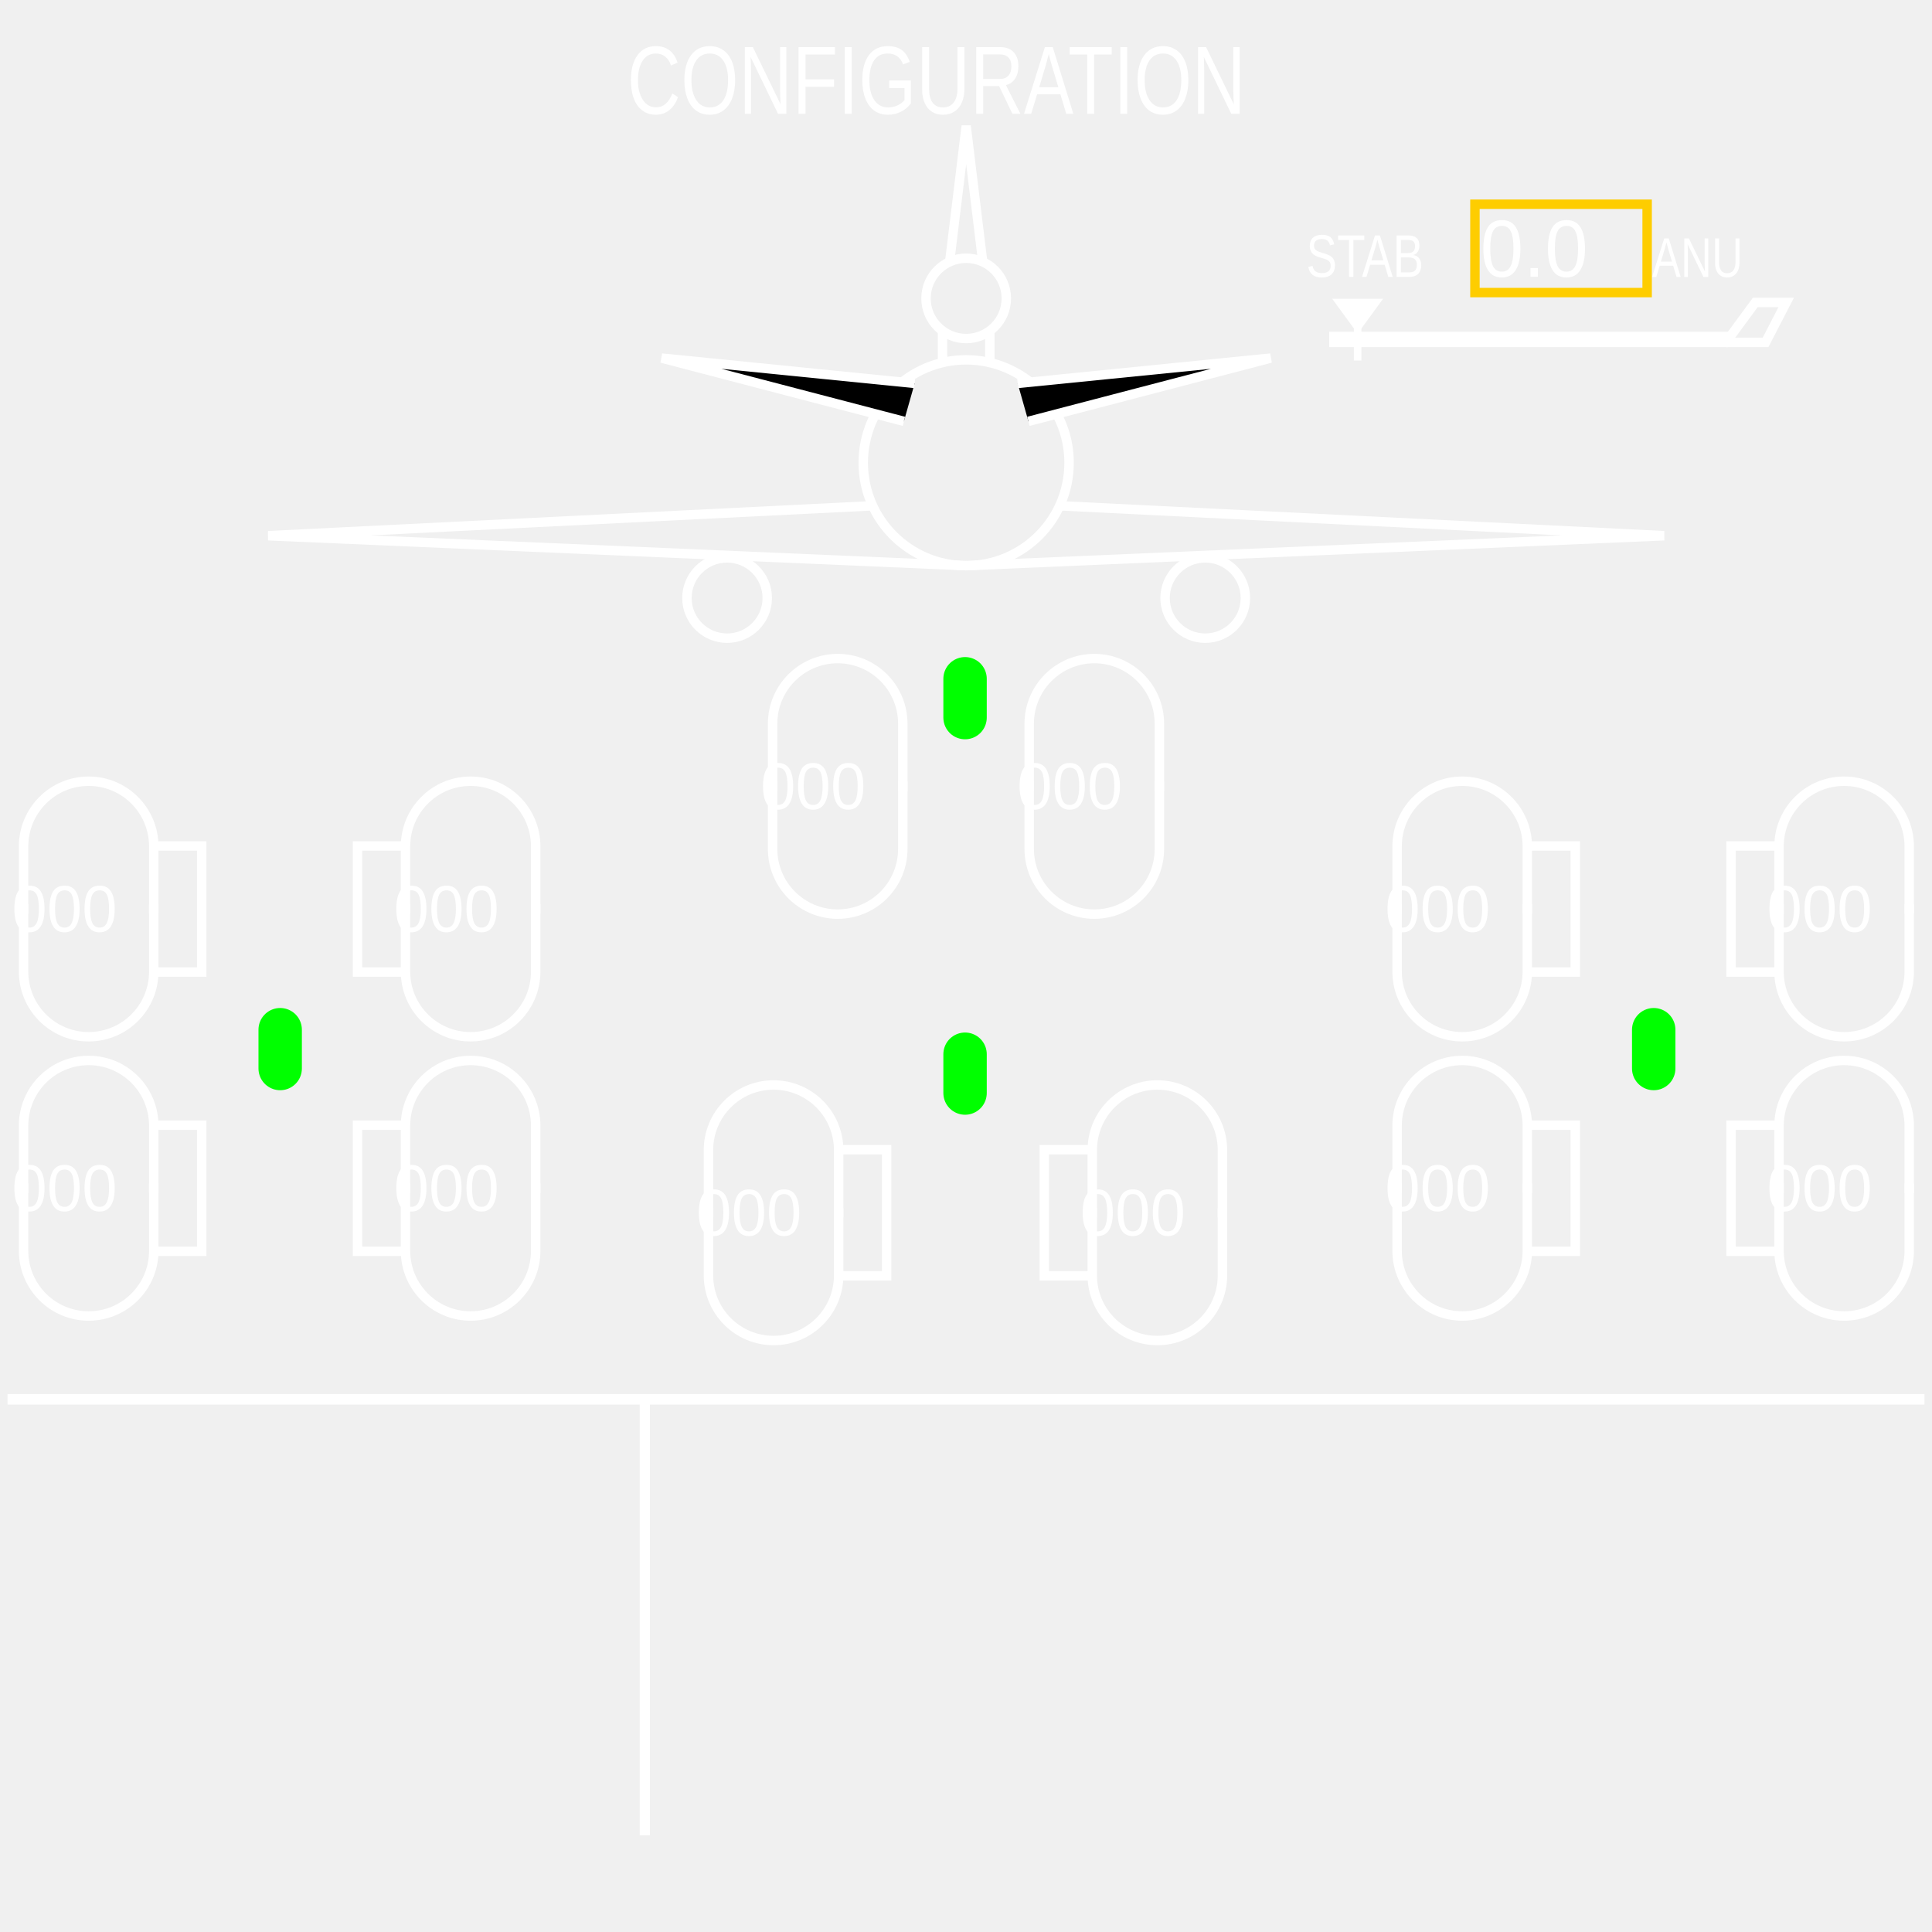
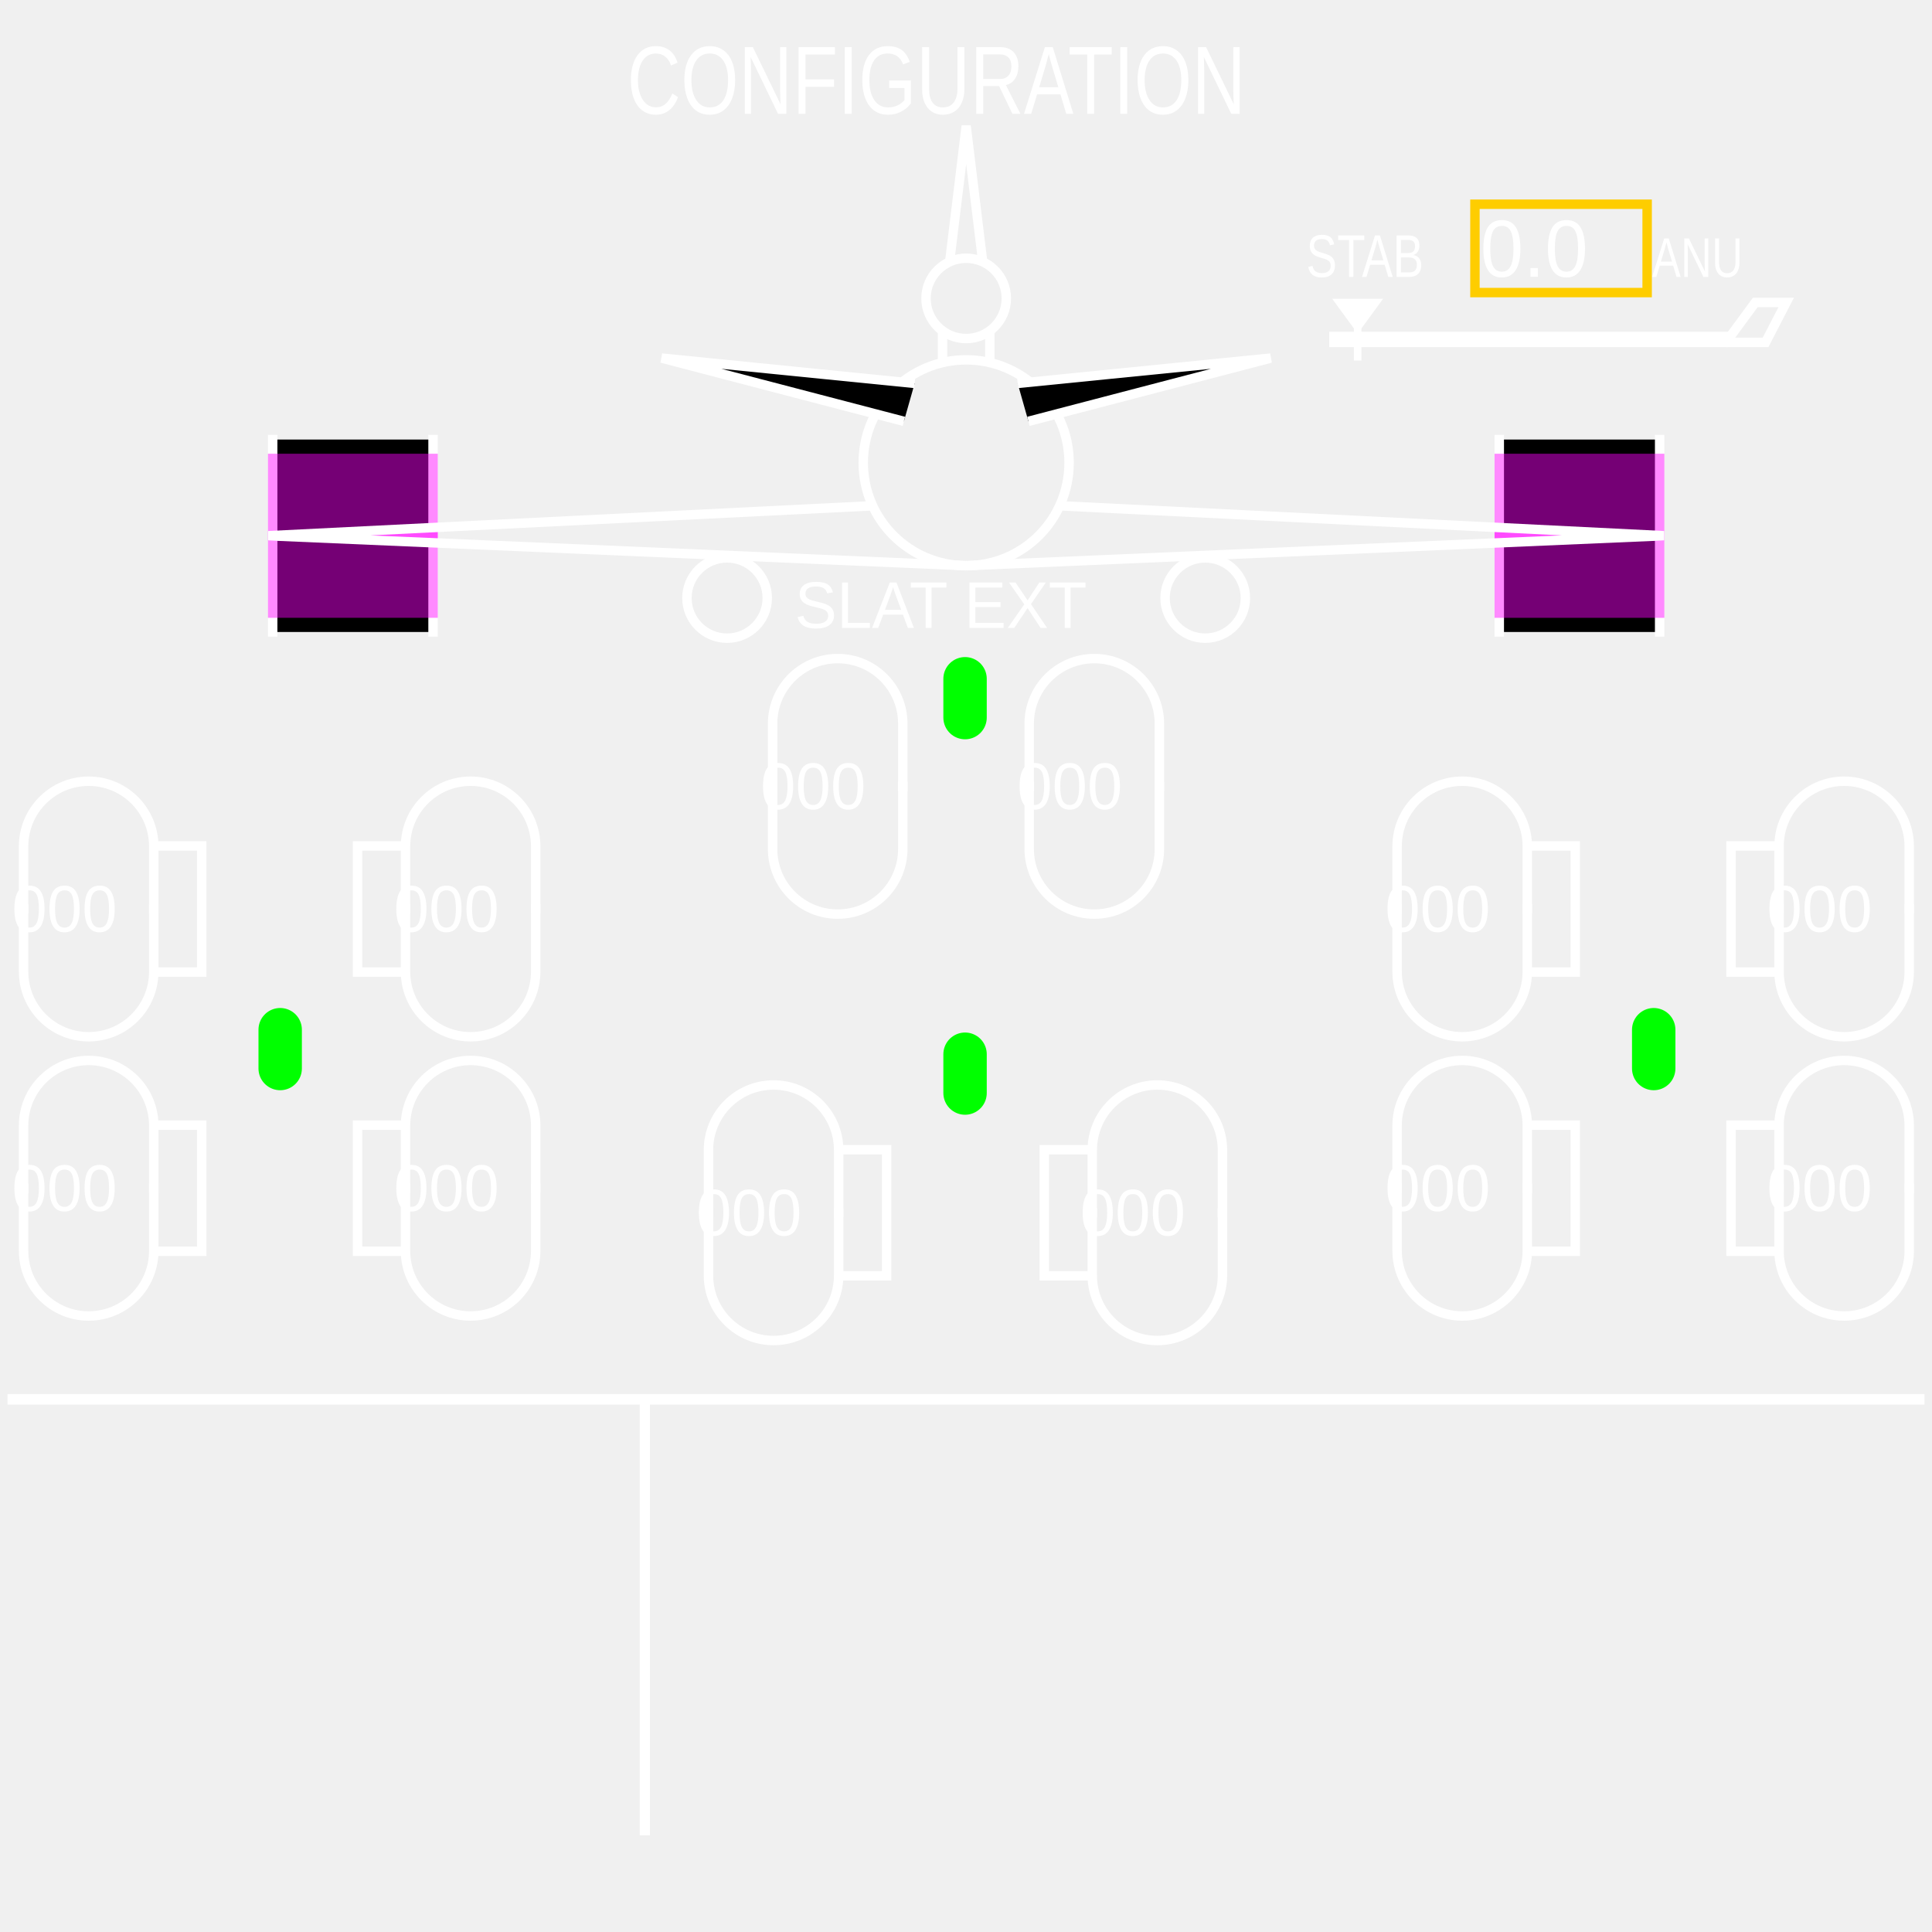
<svg xmlns="http://www.w3.org/2000/svg" width="1024pt" height="1024pt" viewBox="0 0 1024 1024" version="1.1" id="svg2">
  <defs id="defs373" />
+   <path style="fill:#000000;fill-opacity:1;stroke:#ffffff;stroke-width:5;stroke-linecap:square;stroke-linejoin:miter;stroke-miterlimit:4;stroke-dasharray:none;stroke-opacity:1" d="m 879.645,232.968 -2.1e-4,51 -85,5.4e-4 2.3e-4,-51" id="AileronRDown" />
+   <path id="AileronRUp" d="m 879.645,334.968 -2.1e-4,-51 -85,-5.4e-4 2.3e-4,51" style="fill:#000000;fill-opacity:1;stroke:#ffffff;stroke-width:5;stroke-linecap:square;stroke-linejoin:miter;stroke-miterlimit:4;stroke-dasharray:none;stroke-opacity:1" />
+   <path id="AileronRUp_clip" d="m 882.144,286.485 -2.3e-4,-46 -90,0 2.3e-4,46" style="opacity:0.46;fill:#ff00ff;fill-opacity:1;stroke:none;stroke-width:5;stroke-linecap:square;stroke-linejoin:miter;stroke-miterlimit:4;stroke-dasharray:none;stroke-opacity:1" />
+   <path style="opacity:0.46;fill:#ff00ff;fill-opacity:1;stroke:none;stroke-width:5;stroke-linecap:square;stroke-linejoin:miter;stroke-miterlimit:4;stroke-dasharray:none;stroke-opacity:1" d="m 882.145,281.451 -2.3e-4,46 -90,0 2.3e-4,-46" id="AileronRDown_clip" />
+   <path id="AileronLDown" d="m 229.527,232.968 -2.1e-4,51 -85,5.4e-4 2.3e-4,-51" style="fill:#000000;fill-opacity:1;stroke:#ffffff;stroke-width:5;stroke-linecap:square;stroke-linejoin:miter;stroke-miterlimit:4;stroke-dasharray:none;stroke-opacity:1" />
+   <path style="fill:#000000;fill-opacity:1;stroke:#ffffff;stroke-width:5;stroke-linecap:square;stroke-linejoin:miter;stroke-miterlimit:4;stroke-dasharray:none;stroke-opacity:1" d="m 229.527,334.968 -2.1e-4,-51 -85,-5.4e-4 2.3e-4,51" id="AileronLUp" />
+   <path style="opacity:0.46;fill:#ff00ff;fill-opacity:1;stroke:none;stroke-width:5;stroke-linecap:square;stroke-linejoin:miter;stroke-miterlimit:4;stroke-dasharray:none;stroke-opacity:1" d="m 232.027,286.485 -2.3e-4,-46 -90,0 2.3e-4,46" id="AileronLUp_clip" />
+   <path id="AileronLDown_clip" d="m 232.027,281.451 -2.3e-4,46 -90,0 2.3e-4,-46" style="opacity:0.46;fill:#ff00ff;fill-opacity:1;stroke:none;stroke-width:5;stroke-linecap:square;stroke-linejoin:miter;stroke-miterlimit:4;stroke-dasharray:none;stroke-opacity:1" />
+   <g id="Airplane">
+     <path style="fill:none;fill-opacity:1;stroke:#ffffff;stroke-width:5;stroke-linecap:round;stroke-linejoin:miter;stroke-miterlimit:4;stroke-dasharray:none;stroke-opacity:1" d="m 406.659,316.968 c 0,11.754 -9.528,21.282 -21.282,21.282 -11.754,0 -21.282,-9.528 -21.282,-21.282 0,-11.754 9.528,-21.282 21.282,-21.282 11.754,0 21.282,9.528 21.282,21.282 z" id="path4353" />
+     <path id="path4357" d="m 660.077,316.968 c 0,11.754 -9.528,21.282 -21.282,21.282 -11.754,0 -21.282,-9.528 -21.282,-21.282 0,-11.754 9.528,-21.282 21.282,-21.282 11.754,0 21.282,9.528 21.282,21.282 z" style="fill:none;fill-opacity:1;stroke:#ffffff;stroke-width:5;stroke-linecap:round;stroke-linejoin:miter;stroke-miterlimit:4;stroke-dasharray:none;stroke-opacity:1" />
+     <path id="path4332" d="m 566.633,245.274 c 0,30.126 -24.421,54.547 -54.547,54.547 -30.125,0 -54.547,-24.421 -54.547,-54.547 0,-30.126 24.422,-54.547 54.547,-54.547 30.125,0 54.547,24.422 54.547,54.547 z" style="fill:none;fill-opacity:1;stroke:#ffffff;stroke-width:5;stroke-linecap:round;stroke-linejoin:miter;stroke-miterlimit:4;stroke-dasharray:none;stroke-opacity:1" />
+     <path id="path4334" d="M 462.429,268.074 142.151,283.947 512.087,299.82" style="fill:none;fill-rule:evenodd;stroke:#ffffff;stroke-width:5;stroke-linecap:butt;stroke-linejoin:miter;stroke-miterlimit:4;stroke-dasharray:none;stroke-opacity:1" />
+     <path style="fill:none;fill-rule:evenodd;stroke:#ffffff;stroke-width:5;stroke-linecap:butt;stroke-linejoin:miter;stroke-miterlimit:4;stroke-dasharray:none;stroke-opacity:1" d="M 561.743,268.074 882.021,283.947 512.085,299.82" id="path4337" />
+     <path id="path4365" d="m 533.368,158.155 c 0,11.754 -9.528,21.282 -21.282,21.282 -11.754,0 -21.282,-9.528 -21.282,-21.282 0,-11.754 9.528,-21.282 21.282,-21.282 11.754,0 21.282,9.528 21.282,21.282 z" style="fill:none;fill-opacity:1;stroke:#ffffff;stroke-width:5;stroke-linecap:round;stroke-linejoin:miter;stroke-miterlimit:4;stroke-dasharray:none;stroke-opacity:1" />
+     <path style="fill:#000000;fill-rule:evenodd;stroke:#ffffff;stroke-width:5;stroke-linecap:butt;stroke-linejoin:miter;stroke-miterlimit:4;stroke-dasharray:none;stroke-opacity:1" d="M 484.786,203.22 350.701,189.797 479.087,223.321" id="path4367" />
+     <path id="path4371" d="M 520.873,138.849 512.092,66.697 503.311,138.849" style="fill:none;fill-rule:evenodd;stroke:#ffffff;stroke-width:4.911;stroke-linecap:butt;stroke-linejoin:miter;stroke-miterlimit:4;stroke-dasharray:none;stroke-opacity:1" />
+     <path style="fill:none;fill-rule:evenodd;stroke:#ffffff;stroke-width:5;stroke-linecap:butt;stroke-linejoin:miter;stroke-miterlimit:4;stroke-dasharray:none;stroke-opacity:1" d="m 499.554,175.285 0,17.72" id="path4382" />
+     <path id="path4384" d="m 524.618,175.285 0,17.72" style="fill:none;fill-rule:evenodd;stroke:#ffffff;stroke-width:5;stroke-linecap:butt;stroke-linejoin:miter;stroke-miterlimit:4;stroke-dasharray:none;stroke-opacity:1" />
+     <path id="path4522" d="M 539.386,203.22 673.472,189.797 545.085,223.321" style="fill:#000000;fill-rule:evenodd;stroke:#ffffff;stroke-width:5;stroke-linecap:butt;stroke-linejoin:miter;stroke-miterlimit:4;stroke-dasharray:none;stroke-opacity:1" />
+   </g>
  <g id="g4315">
    <rect y="741.088" x="6.215" height="1.17" width="1011.57" id="rect4387" style="color:#000000;clip-rule:nonzero;display:inline;overflow:visible;visibility:visible;opacity:1;isolation:auto;mix-blend-mode:normal;color-interpolation:sRGB;color-interpolation-filters:linearRGB;solid-color:#000000;solid-opacity:1;fill:#ffffff;fill-opacity:1;fill-rule:nonzero;stroke:#ffffff;stroke-width:4.43;stroke-linecap:butt;stroke-linejoin:miter;stroke-miterlimit:4;stroke-dasharray:none;stroke-dashoffset:0;stroke-opacity:1;color-rendering:auto;image-rendering:auto;shape-rendering:auto;text-rendering:auto;enable-background:accumulate" />
    <rect transform="matrix(0,1,-1,0,0,0)" style="color:#000000;clip-rule:nonzero;display:inline;overflow:visible;visibility:visible;opacity:1;isolation:auto;mix-blend-mode:normal;color-interpolation:sRGB;color-interpolation-filters:linearRGB;solid-color:#000000;solid-opacity:1;fill:#ffffff;fill-opacity:1;fill-rule:nonzero;stroke:#ffffff;stroke-width:4.43;stroke-linecap:butt;stroke-linejoin:miter;stroke-miterlimit:4;stroke-dasharray:none;stroke-dashoffset:0;stroke-opacity:1;color-rendering:auto;image-rendering:auto;shape-rendering:auto;text-rendering:auto;enable-background:accumulate" id="rect4389" width="226.562" height="0.958" x="743.975" y="-342.248" />
  </g>
  <text transform="scale(0.8762083,1.141281)" xml:space="preserve" style="font-style:normal;font-weight:normal;font-size:28.039px;line-height:125%;font-family:sans-serif;text-align:end;letter-spacing:0px;word-spacing:0px;text-anchor:end;fill:#000000;fill-opacity:1;stroke:none;stroke-width:1px;stroke-linecap:butt;stroke-linejoin:miter;stroke-opacity:1" x="836.589" y="128.598" id="text4474">
    <tspan id="tspan4476" x="836.589" y="128.598" style="font-style:normal;font-variant:normal;font-weight:normal;font-stretch:normal;font-size:28px;font-family:'Liberation Sans';-inkscape-font-specification:'Liberation Sans';text-align:center;text-anchor:middle;fill:#ffffff">STAB</tspan>
  </text>
  <text id="StabUnit" y="128.618" x="1037.724" style="font-style:normal;font-weight:normal;font-size:28.039px;line-height:125%;font-family:sans-serif;text-align:end;letter-spacing:0px;word-spacing:0px;text-anchor:end;fill:#000000;fill-opacity:1;stroke:none;stroke-width:1px;stroke-linecap:butt;stroke-linejoin:miter;stroke-opacity:1" xml:space="preserve" transform="scale(0.8762083,1.141281)">
    <tspan style="font-style:normal;font-variant:normal;font-weight:normal;font-stretch:normal;font-size:26px;font-family:'Liberation Sans';-inkscape-font-specification:'Liberation Sans';text-align:center;text-anchor:middle;fill:#ffffff" y="128.618" x="1037.724" id="tspan4484">ANU</tspan>
  </text>
  <rect style="fill:none;stroke:#fecd00;stroke-width:5;stroke-linecap:square;stroke-linejoin:miter;stroke-miterlimit:4;stroke-dasharray:none;stroke-opacity:1" id="StabBox" width="91.271" height="46.822" x="781.747" y="108.247" ry="0" rx="0" />
  <text transform="scale(0.9775588,1.022956)" xml:space="preserve" style="font-style:normal;font-weight:normal;font-size:31.282px;line-height:125%;font-family:sans-serif;text-align:end;letter-spacing:0px;word-spacing:0px;text-anchor:end;fill:#000000;fill-opacity:1;stroke:none;stroke-width:1px;stroke-linecap:butt;stroke-linejoin:miter;stroke-opacity:1" x="885.409" y="143.369" id="Stab">
    <tspan id="tspan4543" x="885.409" y="143.369" style="font-style:normal;font-variant:normal;font-weight:normal;font-stretch:normal;font-size:42px;font-family:'Liberation Sans';-inkscape-font-specification:'Liberation Sans';text-align:end;text-anchor:end;fill:#ffffff">0.0</tspan>
  </text>
  <rect y="-719.589" x="161.053" height="0.007" width="28.036" id="rect4547" style="fill:none;stroke:#ffffff;stroke-width:4;stroke-miterlimit:4;stroke-dasharray:none" transform="matrix(0,1,-1,0,0,0)" />
  <rect style="fill:#ffffff;stroke:none;stroke-width:5;stroke-linecap:square;stroke-linejoin:miter;stroke-miterlimit:4;stroke-dasharray:none;stroke-opacity:1" id="rect4549" width="211.422" height="8.14" x="704.509" y="175.825" />
  <path id="StabNeedle" d="m 706.082,158.344 27.008,0 c -4.501,6.15 -9.003,12.3 -13.504,18.45 z" style="fill:#ffffff;stroke:none;stroke-width:5;stroke-linecap:square;stroke-linejoin:miter;stroke-miterlimit:4;stroke-dasharray:none;stroke-opacity:1" />
  <path style="fill:none;fill-rule:evenodd;stroke:#ffffff;stroke-width:5;stroke-linecap:square;stroke-linejoin:miter;stroke-miterlimit:4;stroke-dasharray:none;stroke-opacity:1" d="m 917.044,181.465 18.742,0 10.933,-21.154 -16.397,0 -13.153,17.9" id="path4553" />
  <text transform="scale(0.8762083,1.141281)" xml:space="preserve" style="font-style:normal;font-weight:normal;font-size:46px;line-height:125%;font-family:sans-serif;text-align:end;letter-spacing:0px;word-spacing:0px;text-anchor:end;fill:#000000;fill-opacity:1;stroke:none;stroke-width:1px;stroke-linecap:butt;stroke-linejoin:miter;stroke-opacity:1" x="584.369" y="52.852" id="text4223-0">
    <tspan id="tspan4225-1" x="584.369" y="52.852" style="font-style:normal;font-variant:normal;font-weight:normal;font-stretch:normal;font-size:45px;font-family:'Liberation Sans';-inkscape-font-specification:'Liberation Sans';text-align:center;text-anchor:middle;fill:#ffffff">CONFIGURATION</tspan>
  </text>
  <text transform="scale(0.9775588,1.022956)" xml:space="preserve" style="font-style:normal;font-weight:normal;font-size:34.2px;line-height:125%;font-family:sans-serif;text-align:center;letter-spacing:0px;word-spacing:0px;text-anchor:middle;fill:#000000;fill-opacity:1;stroke:none;stroke-width:1px;stroke-linecap:butt;stroke-linejoin:miter;stroke-opacity:1" x="454.222" y="419.201" id="NosePressL">
    <tspan id="tspan4341" x="454.222" y="419.201" style="font-style:normal;font-variant:normal;font-weight:normal;font-stretch:normal;font-size:34.2px;font-family:'Liberation Sans';-inkscape-font-specification:'Liberation Sans';text-align:center;text-anchor:middle;fill:#ffffff">000</tspan>
  </text>
  <g id="g4445" transform="translate(-0.553,2.241491)">
    <path id="path4413" d="m 410.052,414.54 0,-33.198 c 0,-19.066 15.447,-34.522 34.501,-34.522 19.054,0 34.5,15.456 34.5,34.522 l 0,33.198" style="fill:none;fill-opacity:1;stroke:#ffffff;stroke-width:4.999;stroke-linecap:square;stroke-linejoin:miter;stroke-miterlimit:4;stroke-dasharray:none;stroke-opacity:1" />
    <path style="fill:none;fill-opacity:1;stroke:#ffffff;stroke-width:4.999;stroke-linecap:square;stroke-linejoin:miter;stroke-miterlimit:4;stroke-dasharray:none;stroke-opacity:1" d="m 410.052,414.54 0,33.198 c 0,19.066 15.447,34.521 34.501,34.521 19.054,0 34.5,-15.456 34.5,-34.522 l 0,-33.198" id="path4417" />
  </g>
  <text id="NosePressR" y="419.201" x="593.345" style="font-style:normal;font-weight:normal;font-size:34.2px;line-height:125%;font-family:sans-serif;text-align:center;letter-spacing:0px;word-spacing:0px;text-anchor:middle;fill:#000000;fill-opacity:1;stroke:none;stroke-width:1px;stroke-linecap:butt;stroke-linejoin:miter;stroke-opacity:1" xml:space="preserve" transform="scale(0.9775588,1.022956)">
    <tspan style="font-style:normal;font-variant:normal;font-weight:normal;font-stretch:normal;font-size:34.2px;font-family:'Liberation Sans';-inkscape-font-specification:'Liberation Sans';text-align:center;text-anchor:middle;fill:#ffffff" y="419.201" x="593.345" id="tspan4539">000</tspan>
  </text>
  <g id="g4449" transform="translate(135.447,2.241491)">
    <path style="fill:none;fill-opacity:1;stroke:#ffffff;stroke-width:4.999;stroke-linecap:square;stroke-linejoin:miter;stroke-miterlimit:4;stroke-dasharray:none;stroke-opacity:1" d="m 410.052,414.54 0,-33.198 c 0,-19.066 15.447,-34.522 34.501,-34.522 19.054,0 34.5,15.456 34.5,34.522 l 0,33.198" id="path4451" />
    <path id="path4453" d="m 410.052,414.54 0,33.198 c 0,19.066 15.447,34.521 34.501,34.521 19.054,0 34.5,-15.456 34.5,-34.522 l 0,-33.198" style="fill:none;fill-opacity:1;stroke:#ffffff;stroke-width:4.999;stroke-linecap:square;stroke-linejoin:miter;stroke-miterlimit:4;stroke-dasharray:none;stroke-opacity:1" />
  </g>
  <text id="CenterPressL" y="640.129" x="419.442" style="font-style:normal;font-weight:normal;font-size:34.2px;line-height:125%;font-family:sans-serif;text-align:center;letter-spacing:0px;word-spacing:0px;text-anchor:middle;fill:#000000;fill-opacity:1;stroke:none;stroke-width:1px;stroke-linecap:butt;stroke-linejoin:miter;stroke-opacity:1" xml:space="preserve" transform="scale(0.9775588,1.022956)">
    <tspan style="font-style:normal;font-variant:normal;font-weight:normal;font-stretch:normal;font-size:34.2px;font-family:'Liberation Sans';-inkscape-font-specification:'Liberation Sans';text-align:center;text-anchor:middle;fill:#ffffff" y="640.129" x="419.442" id="tspan4457">000</tspan>
  </text>
  <g id="g4475" transform="translate(-0.553,0.2415012)">
    <path style="fill:none;fill-opacity:1;stroke:#ffffff;stroke-width:4.999;stroke-linecap:square;stroke-linejoin:miter;stroke-miterlimit:4;stroke-dasharray:none;stroke-opacity:1" d="m 376.052,642.54 0,-33.198 c 0,-19.066 15.447,-34.522 34.501,-34.522 19.054,0 34.5,15.456 34.5,34.522 l 0,33.198" id="path4461" />
    <path id="path4463" d="m 376.052,642.54 0,33.198 c 0,19.066 15.447,34.521 34.501,34.521 19.054,0 34.5,-15.456 34.5,-34.522 l 0,-33.198" style="fill:none;fill-opacity:1;stroke:#ffffff;stroke-width:4.999;stroke-linecap:square;stroke-linejoin:miter;stroke-miterlimit:4;stroke-dasharray:none;stroke-opacity:1" />
    <path id="path4467" d="m 447.853,675.961 22.627,0 0,-66.843 -22.627,0" style="fill:none;fill-opacity:1;stroke:#ffffff;stroke-width:5;stroke-linecap:square;stroke-linejoin:miter;stroke-miterlimit:4;stroke-dasharray:none;stroke-opacity:1" />
  </g>
  <text transform="scale(0.9775588,1.022956)" xml:space="preserve" style="font-style:normal;font-weight:normal;font-size:34.2px;line-height:125%;font-family:sans-serif;text-align:center;letter-spacing:0px;word-spacing:0px;text-anchor:middle;fill:#000000;fill-opacity:1;stroke:none;stroke-width:1px;stroke-linecap:butt;stroke-linejoin:miter;stroke-opacity:1" x="627.539" y="640.129" id="CenterPressR">
    <tspan id="tspan4482" x="627.539" y="640.129" style="font-style:normal;font-variant:normal;font-weight:normal;font-stretch:normal;font-size:34.2px;font-family:'Liberation Sans';-inkscape-font-specification:'Liberation Sans';text-align:center;text-anchor:middle;fill:#ffffff">000</tspan>
  </text>
  <g id="g4506" transform="translate(-0.229,0.2415012)">
    <path id="path4486" d="m 579.155,642.54 0,-33.198 c 0,-19.066 15.447,-34.522 34.501,-34.522 19.054,0 34.5,15.456 34.5,34.522 l 0,33.198" style="fill:none;fill-opacity:1;stroke:#ffffff;stroke-width:4.999;stroke-linecap:square;stroke-linejoin:miter;stroke-miterlimit:4;stroke-dasharray:none;stroke-opacity:1" />
    <path style="fill:none;fill-opacity:1;stroke:#ffffff;stroke-width:4.999;stroke-linecap:square;stroke-linejoin:miter;stroke-miterlimit:4;stroke-dasharray:none;stroke-opacity:1" d="m 579.155,642.54 0,33.198 c 0,19.066 15.447,34.521 34.501,34.521 19.054,0 34.5,-15.456 34.5,-34.522 l 0,-33.198" id="path4488" />
    <path style="fill:none;fill-opacity:1;stroke:#ffffff;stroke-width:5;stroke-linecap:square;stroke-linejoin:miter;stroke-miterlimit:4;stroke-dasharray:none;stroke-opacity:1" d="m 576.356,675.961 -22.627,0 0,-66.843 22.627,0" id="path4490" />
  </g>
-   <path id="path4353" d="m 406.659,316.968 c 0,11.754 -9.528,21.282 -21.282,21.282 -11.754,0 -21.282,-9.528 -21.282,-21.282 0,-11.754 9.528,-21.282 21.282,-21.282 11.754,0 21.282,9.528 21.282,21.282 z" style="fill:none;fill-opacity:1;stroke:#ffffff;stroke-width:5;stroke-linecap:round;stroke-linejoin:miter;stroke-miterlimit:4;stroke-dasharray:none;stroke-opacity:1" />
-   <path style="fill:none;fill-opacity:1;stroke:#ffffff;stroke-width:5;stroke-linecap:round;stroke-linejoin:miter;stroke-miterlimit:4;stroke-dasharray:none;stroke-opacity:1" d="m 660.077,316.968 c 0,11.754 -9.528,21.282 -21.282,21.282 -11.754,0 -21.282,-9.528 -21.282,-21.282 0,-11.754 9.528,-21.282 21.282,-21.282 11.754,0 21.282,9.528 21.282,21.282 z" id="path4357" />
-   <path style="fill:none;fill-opacity:1;stroke:#ffffff;stroke-width:5;stroke-linecap:round;stroke-linejoin:miter;stroke-miterlimit:4;stroke-dasharray:none;stroke-opacity:1" d="m 566.633,245.274 c 0,30.126 -24.421,54.547 -54.547,54.547 -30.125,0 -54.547,-24.421 -54.547,-54.547 0,-30.126 24.422,-54.547 54.547,-54.547 30.125,0 54.547,24.422 54.547,54.547 z" id="path4332" />
-   <path style="fill:none;fill-rule:evenodd;stroke:#ffffff;stroke-width:5;stroke-linecap:butt;stroke-linejoin:miter;stroke-miterlimit:4;stroke-dasharray:none;stroke-opacity:1" d="M 462.429,268.074 142.151,283.947 512.087,299.82" id="path4334" />
-   <path id="path4337" d="M 561.743,268.074 882.021,283.947 512.085,299.82" style="fill:none;fill-rule:evenodd;stroke:#ffffff;stroke-width:5;stroke-linecap:butt;stroke-linejoin:miter;stroke-miterlimit:4;stroke-dasharray:none;stroke-opacity:1" />
-   <path style="fill:none;fill-opacity:1;stroke:#ffffff;stroke-width:5;stroke-linecap:round;stroke-linejoin:miter;stroke-miterlimit:4;stroke-dasharray:none;stroke-opacity:1" d="m 533.368,158.155 c 0,11.754 -9.528,21.282 -21.282,21.282 -11.754,0 -21.282,-9.528 -21.282,-21.282 0,-11.754 9.528,-21.282 21.282,-21.282 11.754,0 21.282,9.528 21.282,21.282 z" id="path4365" />
-   <path id="path4367" d="M 484.786,203.22 350.701,189.797 479.087,223.321" style="fill:#000000;fill-rule:evenodd;stroke:#ffffff;stroke-width:5;stroke-linecap:butt;stroke-linejoin:miter;stroke-miterlimit:4;stroke-dasharray:none;stroke-opacity:1" />
-   <path style="fill:none;fill-rule:evenodd;stroke:#ffffff;stroke-width:4.911;stroke-linecap:butt;stroke-linejoin:miter;stroke-miterlimit:4;stroke-dasharray:none;stroke-opacity:1" d="M 520.873,138.849 512.092,66.697 503.311,138.849" id="path4371" />
-   <path id="path4382" d="m 499.554,175.285 0,17.72" style="fill:none;fill-rule:evenodd;stroke:#ffffff;stroke-width:5;stroke-linecap:butt;stroke-linejoin:miter;stroke-miterlimit:4;stroke-dasharray:none;stroke-opacity:1" />
-   <path style="fill:none;fill-rule:evenodd;stroke:#ffffff;stroke-width:5;stroke-linecap:butt;stroke-linejoin:miter;stroke-miterlimit:4;stroke-dasharray:none;stroke-opacity:1" d="m 524.618,175.285 0,17.72" id="path4384" />
-   <path style="fill:#000000;fill-rule:evenodd;stroke:#ffffff;stroke-width:5;stroke-linecap:butt;stroke-linejoin:miter;stroke-miterlimit:4;stroke-dasharray:none;stroke-opacity:1" d="M 539.386,203.22 673.472,189.797 545.085,223.321" id="path4522" />
  <text id="LeftPressLFwd" y="482.743" x="48.327" style="font-style:normal;font-weight:normal;font-size:34.2px;line-height:125%;font-family:sans-serif;text-align:center;letter-spacing:0px;word-spacing:0px;text-anchor:middle;fill:#000000;fill-opacity:1;stroke:none;stroke-width:1px;stroke-linecap:butt;stroke-linejoin:miter;stroke-opacity:1" xml:space="preserve" transform="scale(0.9775588,1.022956)">
    <tspan style="font-style:normal;font-variant:normal;font-weight:normal;font-stretch:normal;font-size:34.2px;font-family:'Liberation Sans';-inkscape-font-specification:'Liberation Sans';text-align:center;text-anchor:middle;fill:#ffffff" y="482.743" x="48.327" id="tspan4593">000</tspan>
  </text>
  <g id="g4595" transform="translate(-363.553,-160.7581)">
    <path style="fill:none;fill-opacity:1;stroke:#ffffff;stroke-width:4.999;stroke-linecap:square;stroke-linejoin:miter;stroke-miterlimit:4;stroke-dasharray:none;stroke-opacity:1" d="m 376.052,642.54 0,-33.198 c 0,-19.066 15.447,-34.522 34.501,-34.522 19.054,0 34.5,15.456 34.5,34.521 l 0,33.198" id="path4597" />
    <path id="path4599" d="m 376.052,642.54 0,33.198 c 0,19.066 15.447,34.521 34.501,34.521 19.054,0 34.5,-15.456 34.5,-34.521 l 0,-33.198" style="fill:none;fill-opacity:1;stroke:#ffffff;stroke-width:4.999;stroke-linecap:square;stroke-linejoin:miter;stroke-miterlimit:4;stroke-dasharray:none;stroke-opacity:1" />
    <path id="path4601" d="m 447.853,675.961 22.627,0 0,-66.843 -22.627,0" style="fill:none;fill-opacity:1;stroke:#ffffff;stroke-width:5;stroke-linecap:square;stroke-linejoin:miter;stroke-miterlimit:4;stroke-dasharray:none;stroke-opacity:1" />
  </g>
  <text transform="scale(0.9775588,1.022956)" xml:space="preserve" style="font-style:normal;font-weight:normal;font-size:34.2px;line-height:125%;font-family:sans-serif;text-align:center;letter-spacing:0px;word-spacing:0px;text-anchor:middle;fill:#000000;fill-opacity:1;stroke:none;stroke-width:1px;stroke-linecap:butt;stroke-linejoin:miter;stroke-opacity:1" x="255.401" y="482.742" id="LeftPressRFwd">
    <tspan id="tspan4605" x="255.401" y="482.742" style="font-style:normal;font-variant:normal;font-weight:normal;font-stretch:normal;font-size:34.2px;font-family:'Liberation Sans';-inkscape-font-specification:'Liberation Sans';text-align:center;text-anchor:middle;fill:#ffffff">000</tspan>
  </text>
  <g id="g4607" transform="translate(-364.229,-160.7585)">
    <path id="path4609" d="m 579.155,642.54 0,-33.198 c 0,-19.066 15.447,-34.522 34.501,-34.522 19.054,0 34.5,15.456 34.5,34.522 l 0,33.198" style="fill:none;fill-opacity:1;stroke:#ffffff;stroke-width:4.999;stroke-linecap:square;stroke-linejoin:miter;stroke-miterlimit:4;stroke-dasharray:none;stroke-opacity:1" />
    <path style="fill:none;fill-opacity:1;stroke:#ffffff;stroke-width:4.999;stroke-linecap:square;stroke-linejoin:miter;stroke-miterlimit:4;stroke-dasharray:none;stroke-opacity:1" d="m 579.155,642.54 0,33.198 c 0,19.066 15.447,34.521 34.501,34.521 19.054,0 34.5,-15.456 34.5,-34.522 l 0,-33.198" id="path4611" />
    <path style="fill:none;fill-opacity:1;stroke:#ffffff;stroke-width:5;stroke-linecap:square;stroke-linejoin:miter;stroke-miterlimit:4;stroke-dasharray:none;stroke-opacity:1" d="m 576.356,675.961 -22.627,0 0,-66.843 22.627,0" id="path4613" />
  </g>
  <text transform="scale(0.9775588,1.022956)" xml:space="preserve" style="font-style:normal;font-weight:normal;font-size:34.2px;line-height:125%;font-family:sans-serif;text-align:center;letter-spacing:0px;word-spacing:0px;text-anchor:middle;fill:#000000;fill-opacity:1;stroke:none;stroke-width:1px;stroke-linecap:butt;stroke-linejoin:miter;stroke-opacity:1" x="48.327" y="627.421" id="LeftPressLAft">
    <tspan id="tspan4569" x="48.327" y="627.421" style="font-style:normal;font-variant:normal;font-weight:normal;font-stretch:normal;font-size:34.2px;font-family:'Liberation Sans';-inkscape-font-specification:'Liberation Sans';text-align:center;text-anchor:middle;fill:#ffffff">000</tspan>
  </text>
  <g transform="translate(-363.553,-12.7585)" id="g4571">
    <path id="path4573" d="m 376.052,642.54 0,-33.198 c 0,-19.066 15.447,-34.522 34.501,-34.522 19.054,0 34.5,15.456 34.5,34.521 l 0,33.198" style="fill:none;fill-opacity:1;stroke:#ffffff;stroke-width:4.999;stroke-linecap:square;stroke-linejoin:miter;stroke-miterlimit:4;stroke-dasharray:none;stroke-opacity:1" />
    <path style="fill:none;fill-opacity:1;stroke:#ffffff;stroke-width:4.999;stroke-linecap:square;stroke-linejoin:miter;stroke-miterlimit:4;stroke-dasharray:none;stroke-opacity:1" d="m 376.052,642.54 0,33.198 c 0,19.066 15.447,34.521 34.501,34.521 19.054,0 34.5,-15.456 34.5,-34.521 l 0,-33.198" id="path4575" />
    <path style="fill:none;fill-opacity:1;stroke:#ffffff;stroke-width:5;stroke-linecap:square;stroke-linejoin:miter;stroke-miterlimit:4;stroke-dasharray:none;stroke-opacity:1" d="m 447.853,675.961 22.627,0 0,-66.843 -22.627,0" id="path4577" />
  </g>
  <text id="LeftPressRAft" y="627.421" x="255.401" style="font-style:normal;font-weight:normal;font-size:34.2px;line-height:125%;font-family:sans-serif;text-align:center;letter-spacing:0px;word-spacing:0px;text-anchor:middle;fill:#000000;fill-opacity:1;stroke:none;stroke-width:1px;stroke-linecap:butt;stroke-linejoin:miter;stroke-opacity:1" xml:space="preserve" transform="scale(0.9775588,1.022956)">
    <tspan style="font-style:normal;font-variant:normal;font-weight:normal;font-stretch:normal;font-size:34.2px;font-family:'Liberation Sans';-inkscape-font-specification:'Liberation Sans';text-align:center;text-anchor:middle;fill:#ffffff" y="627.421" x="255.401" id="tspan4581">000</tspan>
  </text>
  <g transform="translate(-364.229,-12.75899)" id="g4583">
    <path style="fill:none;fill-opacity:1;stroke:#ffffff;stroke-width:4.999;stroke-linecap:square;stroke-linejoin:miter;stroke-miterlimit:4;stroke-dasharray:none;stroke-opacity:1" d="m 579.155,642.54 0,-33.198 c 0,-19.066 15.447,-34.522 34.501,-34.522 19.054,0 34.5,15.456 34.5,34.522 l 0,33.198" id="path4585" />
    <path id="path4587" d="m 579.155,642.54 0,33.198 c 0,19.066 15.447,34.521 34.501,34.521 19.054,0 34.5,-15.456 34.5,-34.522 l 0,-33.198" style="fill:none;fill-opacity:1;stroke:#ffffff;stroke-width:4.999;stroke-linecap:square;stroke-linejoin:miter;stroke-miterlimit:4;stroke-dasharray:none;stroke-opacity:1" />
    <path id="path4589" d="m 576.356,675.961 -22.627,0 0,-66.843 22.627,0" style="fill:none;fill-opacity:1;stroke:#ffffff;stroke-width:5;stroke-linecap:square;stroke-linejoin:miter;stroke-miterlimit:4;stroke-dasharray:none;stroke-opacity:1" />
  </g>
  <text transform="scale(0.9775588,1.022956)" xml:space="preserve" style="font-style:normal;font-weight:normal;font-size:34.2px;line-height:125%;font-family:sans-serif;text-align:center;letter-spacing:0px;word-spacing:0px;text-anchor:middle;fill:#000000;fill-opacity:1;stroke:none;stroke-width:1px;stroke-linecap:butt;stroke-linejoin:miter;stroke-opacity:1" x="792.821" y="482.743" id="RightPressLFwd">
    <tspan id="tspan4669" x="792.821" y="482.743" style="font-style:normal;font-variant:normal;font-weight:normal;font-stretch:normal;font-size:34.2px;font-family:'Liberation Sans';-inkscape-font-specification:'Liberation Sans';text-align:center;text-anchor:middle;fill:#ffffff">000</tspan>
  </text>
  <g transform="translate(364.447,-160.7581)" id="g4671">
    <path id="path4673" d="m 376.052,642.54 0,-33.198 c 0,-19.066 15.447,-34.522 34.501,-34.522 19.054,0 34.5,15.456 34.5,34.521 l 0,33.198" style="fill:none;fill-opacity:1;stroke:#ffffff;stroke-width:4.999;stroke-linecap:square;stroke-linejoin:miter;stroke-miterlimit:4;stroke-dasharray:none;stroke-opacity:1" />
    <path style="fill:none;fill-opacity:1;stroke:#ffffff;stroke-width:4.999;stroke-linecap:square;stroke-linejoin:miter;stroke-miterlimit:4;stroke-dasharray:none;stroke-opacity:1" d="m 376.052,642.54 0,33.198 c 0,19.066 15.447,34.521 34.501,34.521 19.054,0 34.5,-15.456 34.5,-34.521 l 0,-33.198" id="path4675" />
    <path style="fill:none;fill-opacity:1;stroke:#ffffff;stroke-width:5;stroke-linecap:square;stroke-linejoin:miter;stroke-miterlimit:4;stroke-dasharray:none;stroke-opacity:1" d="m 447.853,675.961 22.627,0 0,-66.843 -22.627,0" id="path4677" />
  </g>
  <text id="RightPressRFwd" y="482.742" x="999.895" style="font-style:normal;font-weight:normal;font-size:34.2px;line-height:125%;font-family:sans-serif;text-align:center;letter-spacing:0px;word-spacing:0px;text-anchor:middle;fill:#000000;fill-opacity:1;stroke:none;stroke-width:1px;stroke-linecap:butt;stroke-linejoin:miter;stroke-opacity:1" xml:space="preserve" transform="scale(0.9775588,1.022956)">
    <tspan style="font-style:normal;font-variant:normal;font-weight:normal;font-stretch:normal;font-size:34.2px;font-family:'Liberation Sans';-inkscape-font-specification:'Liberation Sans';text-align:center;text-anchor:middle;fill:#ffffff" y="482.742" x="999.895" id="tspan4681">000</tspan>
  </text>
  <g transform="translate(363.771,-160.7586)" id="g4683">
    <path style="fill:none;fill-opacity:1;stroke:#ffffff;stroke-width:4.999;stroke-linecap:square;stroke-linejoin:miter;stroke-miterlimit:4;stroke-dasharray:none;stroke-opacity:1" d="m 579.155,642.54 0,-33.198 c 0,-19.066 15.447,-34.522 34.501,-34.522 19.054,0 34.5,15.456 34.5,34.522 l 0,33.198" id="path4685" />
    <path id="path4687" d="m 579.155,642.54 0,33.198 c 0,19.066 15.447,34.521 34.501,34.521 19.054,0 34.5,-15.456 34.5,-34.522 l 0,-33.198" style="fill:none;fill-opacity:1;stroke:#ffffff;stroke-width:4.999;stroke-linecap:square;stroke-linejoin:miter;stroke-miterlimit:4;stroke-dasharray:none;stroke-opacity:1" />
    <path id="path4689" d="m 576.356,675.961 -22.627,0 0,-66.843 22.627,0" style="fill:none;fill-opacity:1;stroke:#ffffff;stroke-width:5;stroke-linecap:square;stroke-linejoin:miter;stroke-miterlimit:4;stroke-dasharray:none;stroke-opacity:1" />
  </g>
  <text id="RightPressLAft" y="627.421" x="792.821" style="font-style:normal;font-weight:normal;font-size:34.2px;line-height:125%;font-family:sans-serif;text-align:center;letter-spacing:0px;word-spacing:0px;text-anchor:middle;fill:#000000;fill-opacity:1;stroke:none;stroke-width:1px;stroke-linecap:butt;stroke-linejoin:miter;stroke-opacity:1" xml:space="preserve" transform="scale(0.9775588,1.022956)">
    <tspan style="font-style:normal;font-variant:normal;font-weight:normal;font-stretch:normal;font-size:34.2px;font-family:'Liberation Sans';-inkscape-font-specification:'Liberation Sans';text-align:center;text-anchor:middle;fill:#ffffff" y="627.421" x="792.821" id="tspan4693">000</tspan>
  </text>
  <g id="g4695" transform="translate(364.447,-12.7585)">
    <path style="fill:none;fill-opacity:1;stroke:#ffffff;stroke-width:4.999;stroke-linecap:square;stroke-linejoin:miter;stroke-miterlimit:4;stroke-dasharray:none;stroke-opacity:1" d="m 376.052,642.54 0,-33.198 c 0,-19.066 15.447,-34.522 34.501,-34.522 19.054,0 34.5,15.456 34.5,34.521 l 0,33.198" id="path4697" />
    <path id="path4699" d="m 376.052,642.54 0,33.198 c 0,19.066 15.447,34.521 34.501,34.521 19.054,0 34.5,-15.456 34.5,-34.521 l 0,-33.198" style="fill:none;fill-opacity:1;stroke:#ffffff;stroke-width:4.999;stroke-linecap:square;stroke-linejoin:miter;stroke-miterlimit:4;stroke-dasharray:none;stroke-opacity:1" />
    <path id="path4701" d="m 447.853,675.961 22.627,0 0,-66.843 -22.627,0" style="fill:none;fill-opacity:1;stroke:#ffffff;stroke-width:5;stroke-linecap:square;stroke-linejoin:miter;stroke-miterlimit:4;stroke-dasharray:none;stroke-opacity:1" />
  </g>
  <text transform="scale(0.9775588,1.022956)" xml:space="preserve" style="font-style:normal;font-weight:normal;font-size:34.2px;line-height:125%;font-family:sans-serif;text-align:center;letter-spacing:0px;word-spacing:0px;text-anchor:middle;fill:#000000;fill-opacity:1;stroke:none;stroke-width:1px;stroke-linecap:butt;stroke-linejoin:miter;stroke-opacity:1" x="999.895" y="627.421" id="RightPressRAft">
    <tspan id="tspan4705" x="999.895" y="627.421" style="font-style:normal;font-variant:normal;font-weight:normal;font-stretch:normal;font-size:34.2px;font-family:'Liberation Sans';-inkscape-font-specification:'Liberation Sans';text-align:center;text-anchor:middle;fill:#ffffff">000</tspan>
  </text>
  <g id="g4707" transform="translate(363.7711,-12.759)">
    <path id="path4709" d="m 579.155,642.54 0,-33.198 c 0,-19.066 15.447,-34.522 34.501,-34.522 19.054,0 34.5,15.456 34.5,34.522 l 0,33.198" style="fill:none;fill-opacity:1;stroke:#ffffff;stroke-width:4.999;stroke-linecap:square;stroke-linejoin:miter;stroke-miterlimit:4;stroke-dasharray:none;stroke-opacity:1" />
    <path style="fill:none;fill-opacity:1;stroke:#ffffff;stroke-width:4.999;stroke-linecap:square;stroke-linejoin:miter;stroke-miterlimit:4;stroke-dasharray:none;stroke-opacity:1" d="m 579.155,642.54 0,33.198 c 0,19.066 15.447,34.521 34.501,34.521 19.054,0 34.5,-15.456 34.5,-34.522 l 0,-33.198" id="path4711" />
    <path style="fill:none;fill-opacity:1;stroke:#ffffff;stroke-width:5;stroke-linecap:square;stroke-linejoin:miter;stroke-miterlimit:4;stroke-dasharray:none;stroke-opacity:1" d="m 576.356,675.961 -22.627,0 0,-66.843 22.627,0" id="path4713" />
  </g>
  <path style="fill:#ff0000;fill-rule:evenodd;stroke:#00ff00;stroke-width:23;stroke-linecap:round;stroke-linejoin:miter;stroke-miterlimit:4;stroke-dasharray:none;stroke-opacity:1" d="m 511.5,359.759 0,20.577" id="NoseStatus" />
  <path id="CenterStatus" d="m 511.5,558.759 0,20.577" style="fill:#ff0000;fill-rule:evenodd;stroke:#00ff00;stroke-width:23;stroke-linecap:round;stroke-linejoin:miter;stroke-miterlimit:4;stroke-dasharray:none;stroke-opacity:1" />
  <path style="fill:#ff0000;fill-rule:evenodd;stroke:#00ff00;stroke-width:23;stroke-linecap:round;stroke-linejoin:miter;stroke-miterlimit:4;stroke-dasharray:none;stroke-opacity:1" d="m 148.501,545.759 0,20.577" id="LeftStatus" />
  <path id="RightStatus" d="m 876.501,545.759 0,20.577" style="fill:#ff0000;fill-rule:evenodd;stroke:#00ff00;stroke-width:23;stroke-linecap:round;stroke-linejoin:miter;stroke-miterlimit:4;stroke-dasharray:none;stroke-opacity:1" />
+   <text id="SlatExt" y="325.355" x="523.466" style="font-style:normal;font-weight:normal;font-size:34.2px;line-height:125%;font-family:sans-serif;text-align:center;letter-spacing:0px;word-spacing:0px;text-anchor:middle;fill:#000000;fill-opacity:1;stroke:none;stroke-width:1px;stroke-linecap:butt;stroke-linejoin:miter;stroke-opacity:1" xml:space="preserve" transform="scale(0.9775588,1.022956)">
+     <tspan style="font-style:normal;font-variant:normal;font-weight:normal;font-stretch:normal;font-size:34.2px;font-family:'Liberation Sans';-inkscape-font-specification:'Liberation Sans';text-align:center;text-anchor:middle;fill:#ffffff" y="325.355" x="523.466" id="tspan4258">SLAT EXT</tspan>
+   </text>
</svg>
